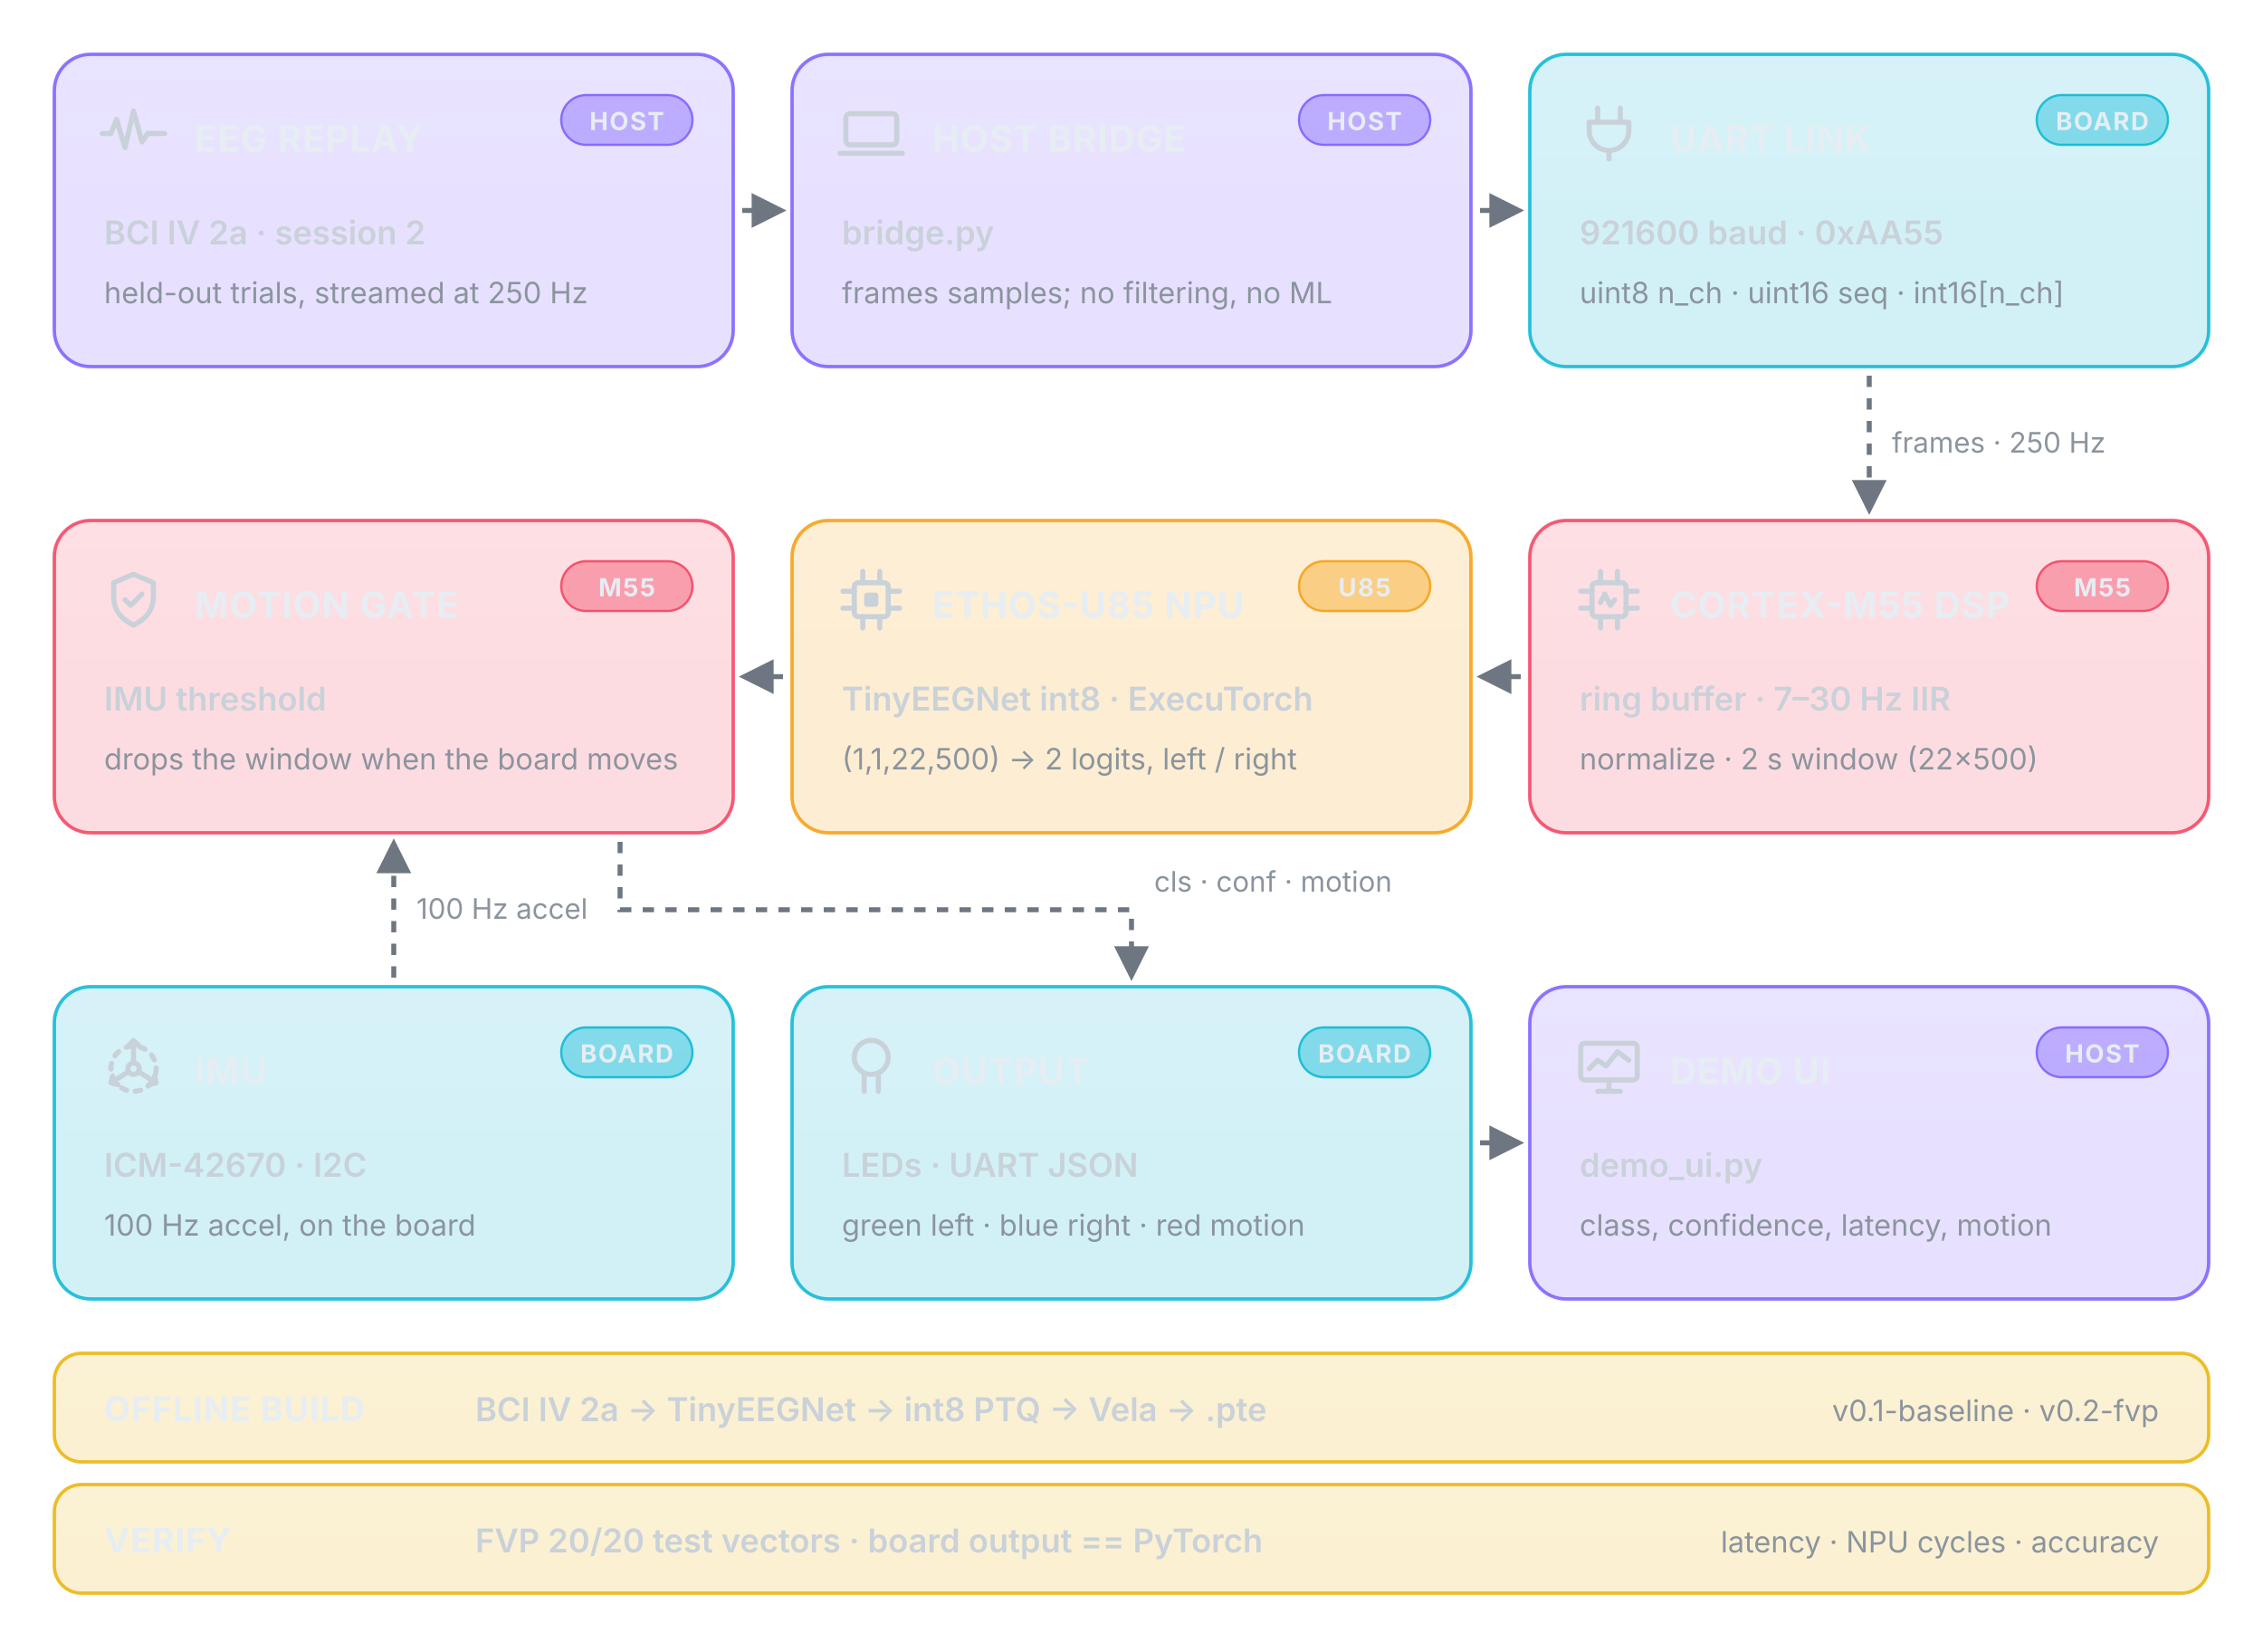
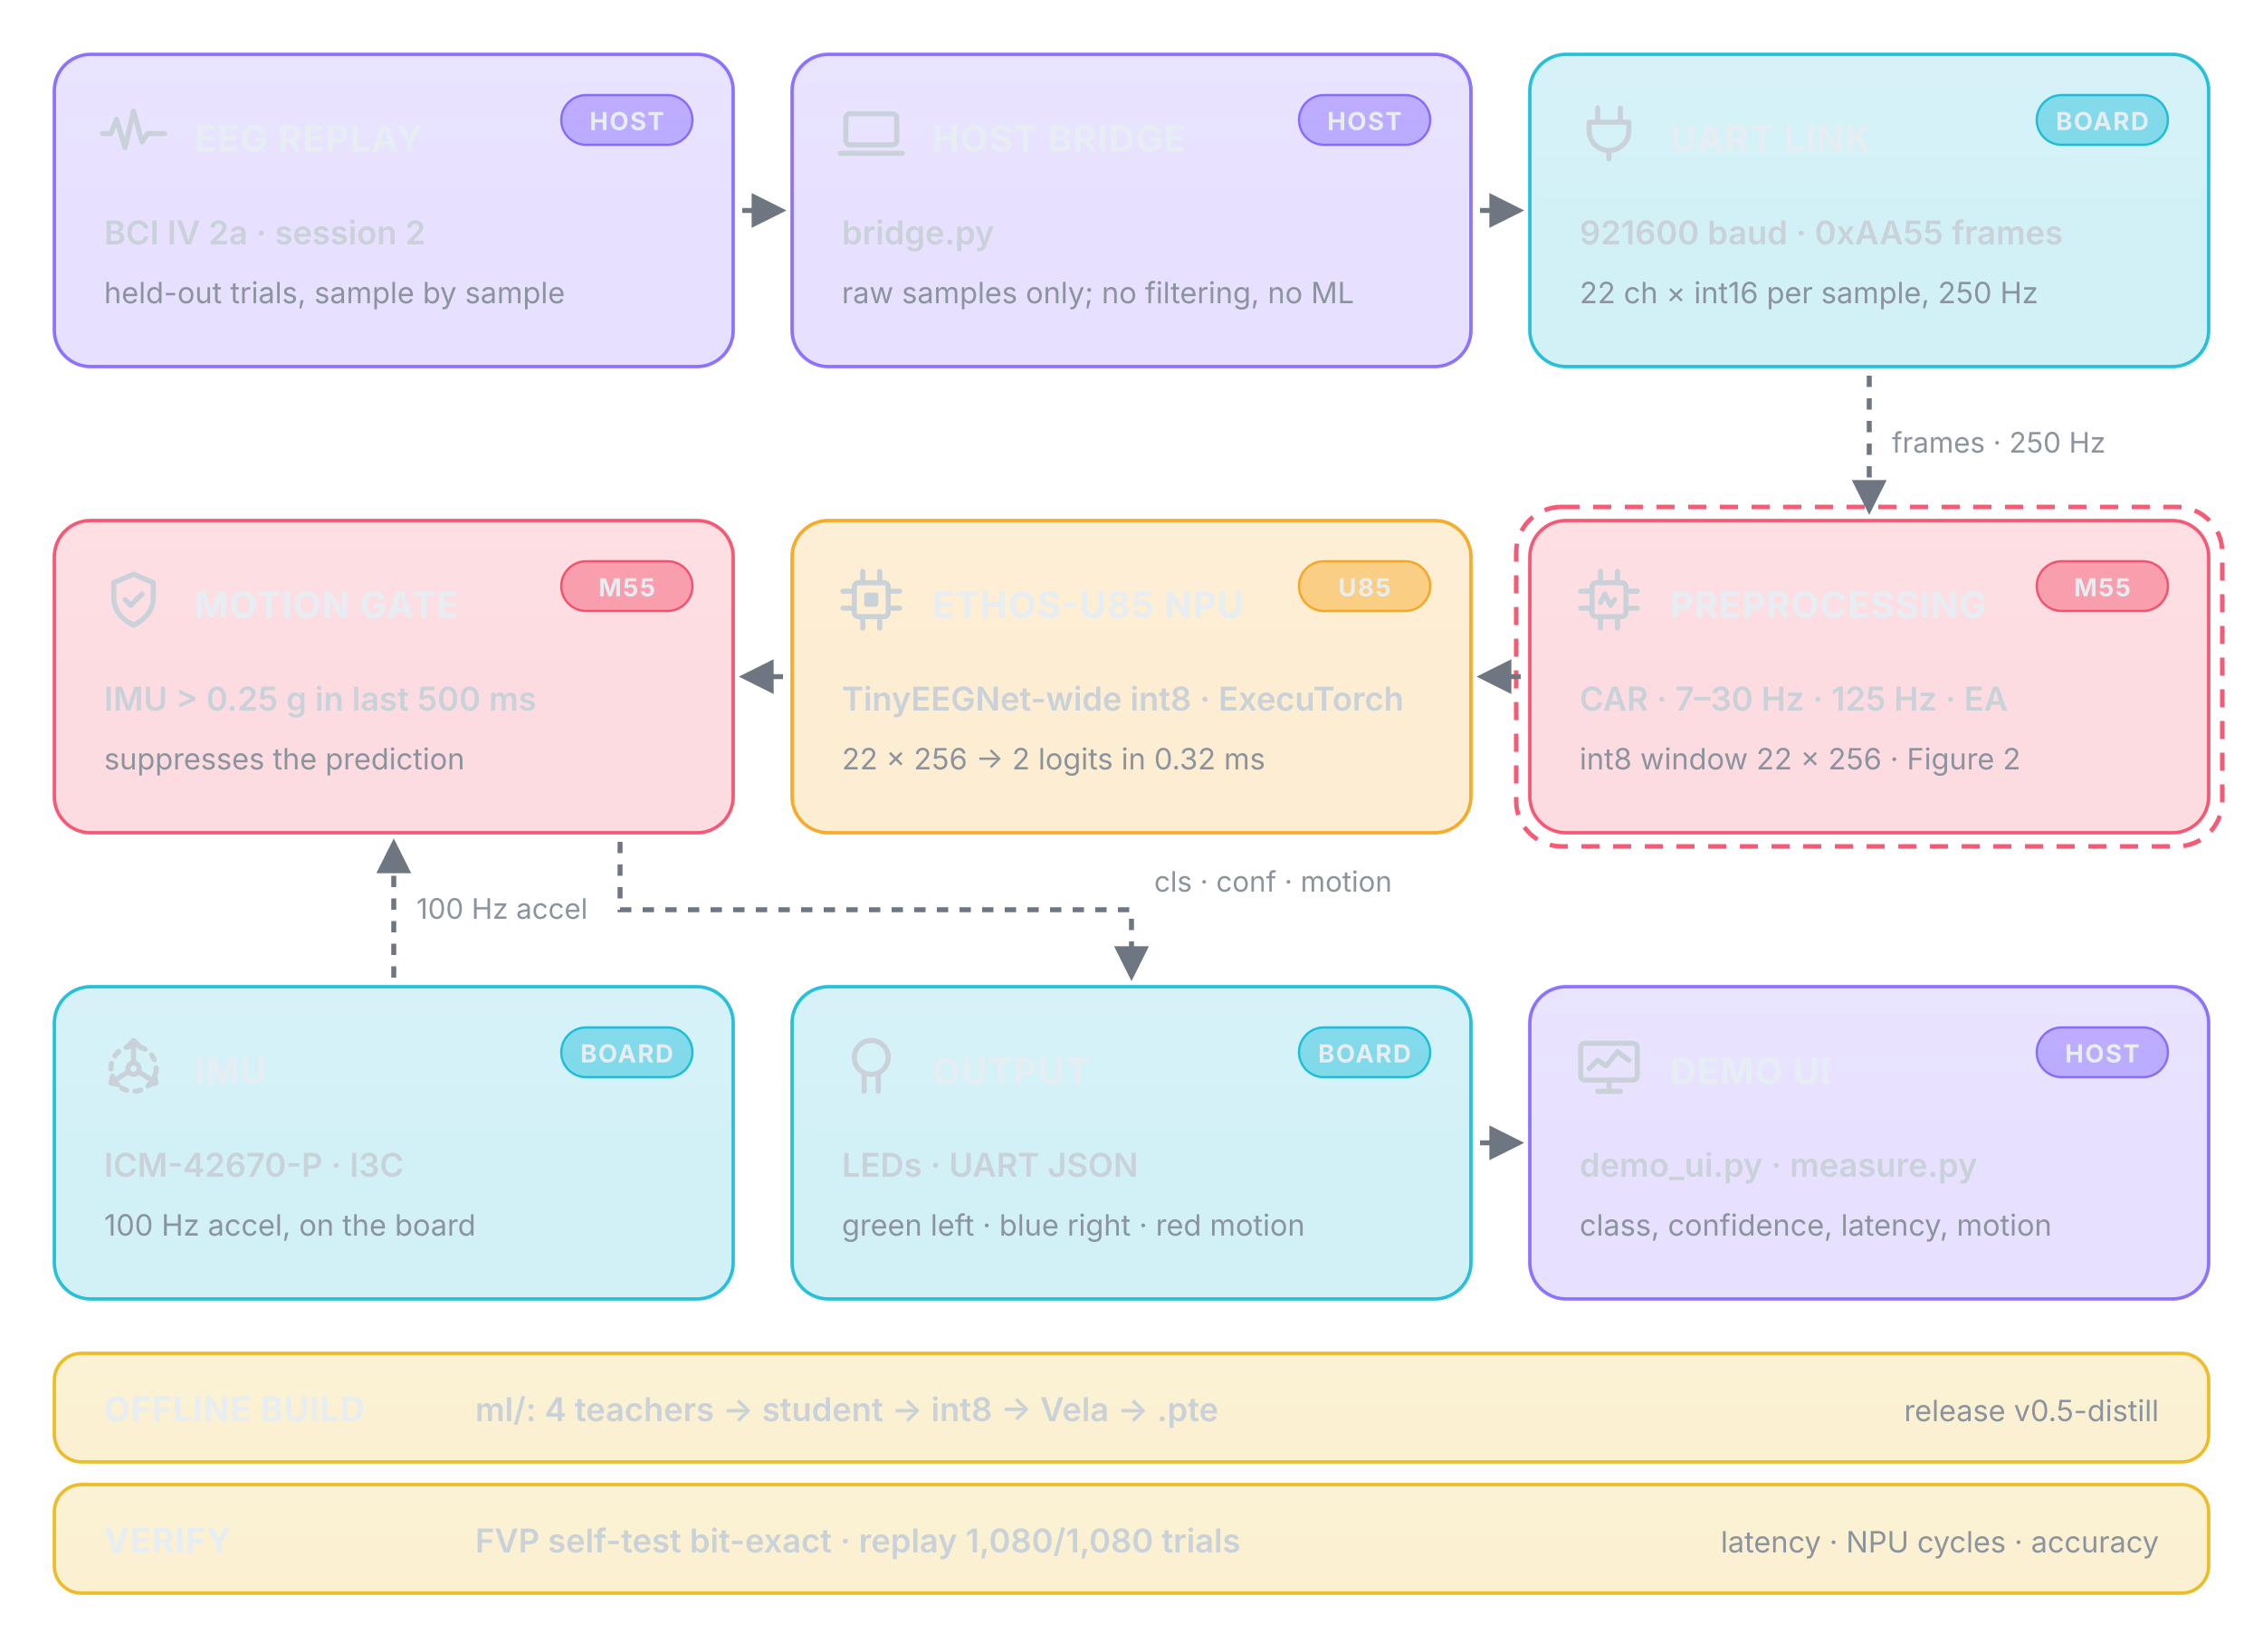
<svg xmlns="http://www.w3.org/2000/svg" viewBox="0 0 1000 730" width="1000" height="730" font-family="Inter, -apple-system, 'Segoe UI', Helvetica, Arial, sans-serif">
  <defs>
    <marker id="ah" viewBox="0 0 10 10" refX="9" refY="5" markerWidth="7" markerHeight="7" orient="auto-start-reverse">
      <path d="M0,0 L10,5 L0,10 z" fill="#6e7681" />
    </marker>
    <linearGradient id="sheen" x1="0" y1="0" x2="0" y2="1">
      <stop offset="0" stop-color="#ffffff" stop-opacity="0.1" />
      <stop offset="1" stop-color="#ffffff" stop-opacity="0" />
    </linearGradient>
  </defs>
  <rect x="24" y="24" width="300" height="138" rx="16" fill="rgba(124,92,255,0.18)" stroke="rgba(124,92,255,0.85)" stroke-width="1.5" />
  <rect x="25.5" y="25.5" width="297" height="69.0" rx="14.5" fill="url(#sheen)" />
  <g transform="translate(44,44) scale(1.25)" fill="none" stroke="#c9d1d9" stroke-width="1.8" stroke-linecap="round" stroke-linejoin="round">
    <path d="M1 12h3l2-5 3 10 3-13 3 11 2-3h6" stroke-dasharray="56 56">
      <animate attributeName="stroke-dashoffset" values="0;-112" dur="2.4s" repeatCount="indefinite" />
    </path>
  </g>
  <text x="86" y="67" font-size="16" font-weight="700" letter-spacing="0.4" fill="#e6edf3">EEG REPLAY</text>
  <rect x="248" y="42" width="58" height="22" rx="11" fill="rgba(124,92,255,0.4)" stroke="rgba(124,92,255,0.85)" stroke-width="1" />
  <text x="277" y="57.5" font-size="11" font-weight="700" letter-spacing="0.6" text-anchor="middle" fill="#e6edf3">HOST</text>
  <text x="46" y="108" font-size="14.5" font-weight="600" fill="#c9d1d9">BCI IV 2a · session 2</text>
-   <text x="46" y="134" font-size="13" fill="#8b949e">held-out trials, streamed at 250 Hz</text>
+   <text x="46" y="134" font-size="13" fill="#8b949e">held-out trials, sample by sample</text>
  <rect x="350" y="24" width="300" height="138" rx="16" fill="rgba(124,92,255,0.18)" stroke="rgba(124,92,255,0.85)" stroke-width="1.5" />
  <rect x="351.5" y="25.5" width="297" height="69.0" rx="14.5" fill="url(#sheen)" />
  <g transform="translate(370,44) scale(1.25)" fill="none" stroke="#c9d1d9" stroke-width="1.8" stroke-linecap="round" stroke-linejoin="round">
    <rect x="3" y="5" width="18" height="11" rx="1.5" />
    <path d="M1 19h22" />
  </g>
  <text x="412" y="67" font-size="16" font-weight="700" letter-spacing="0.4" fill="#e6edf3">HOST BRIDGE</text>
  <rect x="574" y="42" width="58" height="22" rx="11" fill="rgba(124,92,255,0.4)" stroke="rgba(124,92,255,0.85)" stroke-width="1" />
  <text x="603" y="57.5" font-size="11" font-weight="700" letter-spacing="0.6" text-anchor="middle" fill="#e6edf3">HOST</text>
  <text x="372" y="108" font-size="14.5" font-weight="600" fill="#c9d1d9">bridge.py</text>
-   <text x="372" y="134" font-size="13" fill="#8b949e">frames samples; no filtering, no ML</text>
+   <text x="372" y="134" font-size="13" fill="#8b949e">raw samples only; no filtering, no ML</text>
  <rect x="676" y="24" width="300" height="138" rx="16" fill="rgba(6,182,212,0.18)" stroke="rgba(6,182,212,0.85)" stroke-width="1.5" />
  <rect x="677.5" y="25.5" width="297" height="69.0" rx="14.5" fill="url(#sheen)" />
  <g transform="translate(696,44) scale(1.25)" fill="none" stroke="#c9d1d9" stroke-width="1.8" stroke-linecap="round" stroke-linejoin="round">
    <path d="M8 3v5M16 3v5M5 8h14v3a7 7 0 0 1-14 0zM12 18v3" />
  </g>
  <text x="738" y="67" font-size="16" font-weight="700" letter-spacing="0.4" fill="#e6edf3">UART LINK</text>
  <rect x="900" y="42" width="58" height="22" rx="11" fill="rgba(6,182,212,0.4)" stroke="rgba(6,182,212,0.85)" stroke-width="1" />
  <text x="929" y="57.5" font-size="11" font-weight="700" letter-spacing="0.6" text-anchor="middle" fill="#e6edf3">BOARD</text>
-   <text x="698" y="108" font-size="14.5" font-weight="600" fill="#c9d1d9">921600 baud · 0xAA55</text>
-   <text x="698" y="134" font-size="13" fill="#8b949e">uint8 n_ch · uint16 seq · int16[n_ch]</text>
+   <text x="698" y="108" font-size="14.5" font-weight="600" fill="#c9d1d9">921600 baud · 0xAA55 frames</text>
+   <text x="698" y="134" font-size="13" fill="#8b949e">22 ch × int16 per sample, 250 Hz</text>
  <rect x="676" y="230" width="300" height="138" rx="16" fill="rgba(244,63,94,0.18)" stroke="rgba(244,63,94,0.85)" stroke-width="1.5" />
  <rect x="677.5" y="231.5" width="297" height="69.0" rx="14.5" fill="url(#sheen)" />
  <g transform="translate(696,250) scale(1.25)" fill="none" stroke="#c9d1d9" stroke-width="1.8" stroke-linecap="round" stroke-linejoin="round">
    <rect x="6" y="6" width="12" height="12" rx="1.5" />
    <path d="M9 2v4M15 2v4M9 18v4M15 18v4M2 9h4M2 15h4M18 9h4M18 15h4" />
    <path d="M9 13l1.5-3 2 4 1.5-2" />
  </g>
-   <text x="738" y="273" font-size="16" font-weight="700" letter-spacing="0.4" fill="#e6edf3">CORTEX-M55 DSP</text>
+   <text x="738" y="273" font-size="16" font-weight="700" letter-spacing="0.4" fill="#e6edf3">PREPROCESSING</text>
  <rect x="900" y="248" width="58" height="22" rx="11" fill="rgba(244,63,94,0.4)" stroke="rgba(244,63,94,0.85)" stroke-width="1" />
  <text x="929" y="263.5" font-size="11" font-weight="700" letter-spacing="0.6" text-anchor="middle" fill="#e6edf3">M55</text>
-   <text x="698" y="314" font-size="14.5" font-weight="600" fill="#c9d1d9">ring buffer · 7–30 Hz IIR</text>
-   <text x="698" y="340" font-size="13" fill="#8b949e">normalize · 2 s window (22×500)</text>
+   <text x="698" y="314" font-size="14.5" font-weight="600" fill="#c9d1d9">CAR · 7–30 Hz · 125 Hz · EA</text>
+   <text x="698" y="340" font-size="13" fill="#8b949e">int8 window 22 × 256 · Figure 2</text>
  <rect x="350" y="230" width="300" height="138" rx="16" fill="rgba(245,158,11,0.18)" stroke="rgba(245,158,11,0.85)" stroke-width="1.5" />
  <rect x="351.5" y="231.5" width="297" height="69.0" rx="14.5" fill="url(#sheen)" />
  <g transform="translate(370,250) scale(1.25)" fill="none" stroke="#c9d1d9" stroke-width="1.8" stroke-linecap="round" stroke-linejoin="round">
    <rect x="6" y="6" width="12" height="12" rx="1.5" />
    <path d="M9 2v4M15 2v4M9 18v4M15 18v4M2 9h4M2 15h4M18 9h4M18 15h4" />
    <rect x="9.5" y="9.5" width="5" height="5" rx="1" fill="#c9d1d9" stroke="none">
      <animate attributeName="opacity" values="1;0.25;1" dur="0.8s" repeatCount="indefinite" />
    </rect>
  </g>
  <text x="412" y="273" font-size="16" font-weight="700" letter-spacing="0.4" fill="#e6edf3">ETHOS-U85 NPU</text>
  <rect x="574" y="248" width="58" height="22" rx="11" fill="rgba(245,158,11,0.4)" stroke="rgba(245,158,11,0.85)" stroke-width="1" />
  <text x="603" y="263.5" font-size="11" font-weight="700" letter-spacing="0.6" text-anchor="middle" fill="#e6edf3">U85</text>
-   <text x="372" y="314" font-size="14.5" font-weight="600" fill="#c9d1d9">TinyEEGNet int8 · ExecuTorch</text>
-   <text x="372" y="340" font-size="13" fill="#8b949e">(1,1,22,500) → 2 logits, left / right</text>
+   <text x="372" y="314" font-size="14.5" font-weight="600" fill="#c9d1d9">TinyEEGNet-wide int8 · ExecuTorch</text>
+   <text x="372" y="340" font-size="13" fill="#8b949e">22 × 256 → 2 logits in 0.32 ms</text>
  <rect x="24" y="230" width="300" height="138" rx="16" fill="rgba(244,63,94,0.18)" stroke="rgba(244,63,94,0.85)" stroke-width="1.5" />
  <rect x="25.5" y="231.5" width="297" height="69.0" rx="14.5" fill="url(#sheen)" />
  <g transform="translate(44,250) scale(1.25)" fill="none" stroke="#c9d1d9" stroke-width="1.8" stroke-linecap="round" stroke-linejoin="round">
    <path d="M12 3l7 3v5c0 5-3 8-7 10-4-2-7-5-7-10V6z" />
    <path d="M9 12l2 2 4-4">
      <animate attributeName="opacity" values="1;1;0;1" keyTimes="0;0.6;0.8;1" dur="3s" repeatCount="indefinite" />
    </path>
  </g>
  <text x="86" y="273" font-size="16" font-weight="700" letter-spacing="0.4" fill="#e6edf3">MOTION GATE</text>
  <rect x="248" y="248" width="58" height="22" rx="11" fill="rgba(244,63,94,0.4)" stroke="rgba(244,63,94,0.85)" stroke-width="1" />
  <text x="277" y="263.5" font-size="11" font-weight="700" letter-spacing="0.6" text-anchor="middle" fill="#e6edf3">M55</text>
-   <text x="46" y="314" font-size="14.5" font-weight="600" fill="#c9d1d9">IMU threshold</text>
-   <text x="46" y="340" font-size="13" fill="#8b949e">drops the window when the board moves</text>
+   <text x="46" y="314" font-size="14.5" font-weight="600" fill="#c9d1d9">IMU &gt; 0.25 g in last 500 ms</text>
+   <text x="46" y="340" font-size="13" fill="#8b949e">suppresses the prediction</text>
  <rect x="24" y="436" width="300" height="138" rx="16" fill="rgba(6,182,212,0.18)" stroke="rgba(6,182,212,0.85)" stroke-width="1.5" />
  <rect x="25.5" y="437.5" width="297" height="69.0" rx="14.5" fill="url(#sheen)" />
  <g transform="translate(44,456) scale(1.25)" fill="none" stroke="#c9d1d9" stroke-width="1.8" stroke-linecap="round" stroke-linejoin="round">
    <circle cx="12" cy="13" r="2" />
    <path d="M12 11V3M10 5l2-2 2 2M13.7 14l6.3 4M17.5 18.6l2.5-.6-.6-2.4M10.3 14L4 18M6.5 18.6L4 18l.6-2.4" />
    <circle cx="12" cy="13" r="8" stroke-dasharray="2 3">
      <animate attributeName="opacity" values="0.9;0.1;0.9" dur="1.5s" repeatCount="indefinite" />
    </circle>
  </g>
  <text x="86" y="479" font-size="16" font-weight="700" letter-spacing="0.4" fill="#e6edf3">IMU</text>
  <rect x="248" y="454" width="58" height="22" rx="11" fill="rgba(6,182,212,0.4)" stroke="rgba(6,182,212,0.85)" stroke-width="1" />
  <text x="277" y="469.5" font-size="11" font-weight="700" letter-spacing="0.6" text-anchor="middle" fill="#e6edf3">BOARD</text>
-   <text x="46" y="520" font-size="14.5" font-weight="600" fill="#c9d1d9">ICM-42670 · I2C</text>
+   <text x="46" y="520" font-size="14.5" font-weight="600" fill="#c9d1d9">ICM-42670-P · I3C</text>
  <text x="46" y="546" font-size="13" fill="#8b949e">100 Hz accel, on the board</text>
  <rect x="350" y="436" width="300" height="138" rx="16" fill="rgba(6,182,212,0.18)" stroke="rgba(6,182,212,0.85)" stroke-width="1.5" />
  <rect x="351.5" y="437.5" width="297" height="69.0" rx="14.5" fill="url(#sheen)" />
  <g transform="translate(370,456) scale(1.25)" fill="none" stroke="#c9d1d9" stroke-width="1.8" stroke-linecap="round" stroke-linejoin="round">
    <circle cx="12" cy="9" r="6" stroke="none">
      <animate attributeName="fill" values="#2da44e;#1f6feb;#cf222e" calcMode="discrete" dur="3s" repeatCount="indefinite" />
    </circle>
    <circle cx="12" cy="9" r="6" />
    <path d="M9.5 15v6M14.5 15v6" />
  </g>
  <text x="412" y="479" font-size="16" font-weight="700" letter-spacing="0.4" fill="#e6edf3">OUTPUT</text>
  <rect x="574" y="454" width="58" height="22" rx="11" fill="rgba(6,182,212,0.4)" stroke="rgba(6,182,212,0.85)" stroke-width="1" />
  <text x="603" y="469.5" font-size="11" font-weight="700" letter-spacing="0.6" text-anchor="middle" fill="#e6edf3">BOARD</text>
  <text x="372" y="520" font-size="14.5" font-weight="600" fill="#c9d1d9">LEDs · UART JSON</text>
  <text x="372" y="546" font-size="13" fill="#8b949e">green left · blue right · red motion</text>
  <rect x="676" y="436" width="300" height="138" rx="16" fill="rgba(124,92,255,0.18)" stroke="rgba(124,92,255,0.85)" stroke-width="1.5" />
  <rect x="677.5" y="437.5" width="297" height="69.0" rx="14.5" fill="url(#sheen)" />
  <g transform="translate(696,456) scale(1.25)" fill="none" stroke="#c9d1d9" stroke-width="1.8" stroke-linecap="round" stroke-linejoin="round">
    <rect x="2" y="4" width="20" height="13" rx="1.5" />
    <path d="M8 21h8M12 17v4" />
    <path d="M5 13l3-3 3 2 4-5 4 3" />
  </g>
  <text x="738" y="479" font-size="16" font-weight="700" letter-spacing="0.4" fill="#e6edf3">DEMO UI</text>
  <rect x="900" y="454" width="58" height="22" rx="11" fill="rgba(124,92,255,0.4)" stroke="rgba(124,92,255,0.85)" stroke-width="1" />
  <text x="929" y="469.5" font-size="11" font-weight="700" letter-spacing="0.6" text-anchor="middle" fill="#e6edf3">HOST</text>
-   <text x="698" y="520" font-size="14.5" font-weight="600" fill="#c9d1d9">demo_ui.py</text>
+   <text x="698" y="520" font-size="14.5" font-weight="600" fill="#c9d1d9">demo_ui.py · measure.py</text>
  <text x="698" y="546" font-size="13" fill="#8b949e">class, confidence, latency, motion</text>
+   <rect x="670" y="224" width="312" height="150" rx="20" fill="none" stroke="rgba(244,63,94,0.85)" stroke-width="2" stroke-dasharray="8 6">
+     <animate attributeName="stroke-dashoffset" from="0" to="-28" dur="1.6s" repeatCount="indefinite" />
+   </rect>
  <path d="M328,93.0 H346" fill="none" stroke="#6e7681" stroke-width="2.2" stroke-dasharray="5 5" marker-end="url(#ah)">
    <animate attributeName="stroke-dashoffset" from="10" to="0" dur="0.6s" repeatCount="indefinite" />
  </path>
  <path d="M654,93.0 H672" fill="none" stroke="#6e7681" stroke-width="2.2" stroke-dasharray="5 5" marker-end="url(#ah)">
    <animate attributeName="stroke-dashoffset" from="10" to="0" dur="0.6s" repeatCount="indefinite" />
  </path>
  <path d="M826.0,166 V226" fill="none" stroke="#6e7681" stroke-width="2.2" stroke-dasharray="5 5" marker-end="url(#ah)">
    <animate attributeName="stroke-dashoffset" from="10" to="0" dur="0.6s" repeatCount="indefinite" />
  </path>
  <text x="836.0" y="200" font-size="12.5" fill="#8b949e" text-anchor="start">frames · 250 Hz</text>
  <path d="M672,299.0 H654" fill="none" stroke="#6e7681" stroke-width="2.2" stroke-dasharray="5 5" marker-end="url(#ah)">
    <animate attributeName="stroke-dashoffset" from="10" to="0" dur="0.6s" repeatCount="indefinite" />
  </path>
  <path d="M346,299.0 H328" fill="none" stroke="#6e7681" stroke-width="2.2" stroke-dasharray="5 5" marker-end="url(#ah)">
    <animate attributeName="stroke-dashoffset" from="10" to="0" dur="0.6s" repeatCount="indefinite" />
  </path>
  <path d="M174.0,432 V372" fill="none" stroke="#6e7681" stroke-width="2.2" stroke-dasharray="5 5" marker-end="url(#ah)">
    <animate attributeName="stroke-dashoffset" from="10" to="0" dur="0.6s" repeatCount="indefinite" />
  </path>
  <text x="184.0" y="406" font-size="12.5" fill="#8b949e" text-anchor="start">100 Hz accel</text>
  <path d="M274,372 V402.0 H500.0 V432" fill="none" stroke="#6e7681" stroke-width="2.2" stroke-dasharray="5 5" marker-end="url(#ah)">
    <animate attributeName="stroke-dashoffset" from="10" to="0" dur="0.6s" repeatCount="indefinite" />
  </path>
  <text x="510.0" y="394.0" font-size="12.5" fill="#8b949e" text-anchor="start">cls · conf · motion</text>
  <path d="M654,505.0 H672" fill="none" stroke="#6e7681" stroke-width="2.2" stroke-dasharray="5 5" marker-end="url(#ah)">
    <animate attributeName="stroke-dashoffset" from="10" to="0" dur="0.6s" repeatCount="indefinite" />
  </path>
  <rect x="24" y="598" width="952" height="48" rx="12" fill="rgba(234,179,8,0.18)" stroke="rgba(234,179,8,0.85)" stroke-width="1.5" />
  <rect x="25.5" y="599.5" width="949" height="24.0" rx="10.5" fill="url(#sheen)" />
  <text x="46" y="628" font-size="15" font-weight="700" letter-spacing="0.4" fill="#e6edf3">OFFLINE BUILD</text>
-   <text x="210" y="628" font-size="14.5" font-weight="600" fill="#c9d1d9">BCI IV 2a → TinyEEGNet → int8 PTQ → Vela → .pte</text>
-   <text x="954" y="628" font-size="13" text-anchor="end" fill="#8b949e">v0.1-baseline · v0.2-fvp</text>
+   <text x="210" y="628" font-size="14.5" font-weight="600" fill="#c9d1d9">ml/: 4 teachers → student → int8 → Vela → .pte</text>
+   <text x="954" y="628" font-size="13" text-anchor="end" fill="#8b949e">release v0.5-distill</text>
  <rect x="24" y="656" width="952" height="48" rx="12" fill="rgba(234,179,8,0.18)" stroke="rgba(234,179,8,0.85)" stroke-width="1.5" />
  <rect x="25.5" y="657.5" width="949" height="24.0" rx="10.5" fill="url(#sheen)" />
  <text x="46" y="686" font-size="15" font-weight="700" letter-spacing="0.4" fill="#e6edf3">VERIFY</text>
-   <text x="210" y="686" font-size="14.5" font-weight="600" fill="#c9d1d9">FVP 20/20 test vectors · board output == PyTorch</text>
+   <text x="210" y="686" font-size="14.5" font-weight="600" fill="#c9d1d9">FVP self-test bit-exact · replay 1,080/1,080 trials</text>
  <text x="954" y="686" font-size="13" text-anchor="end" fill="#8b949e">latency · NPU cycles · accuracy</text>
</svg>
